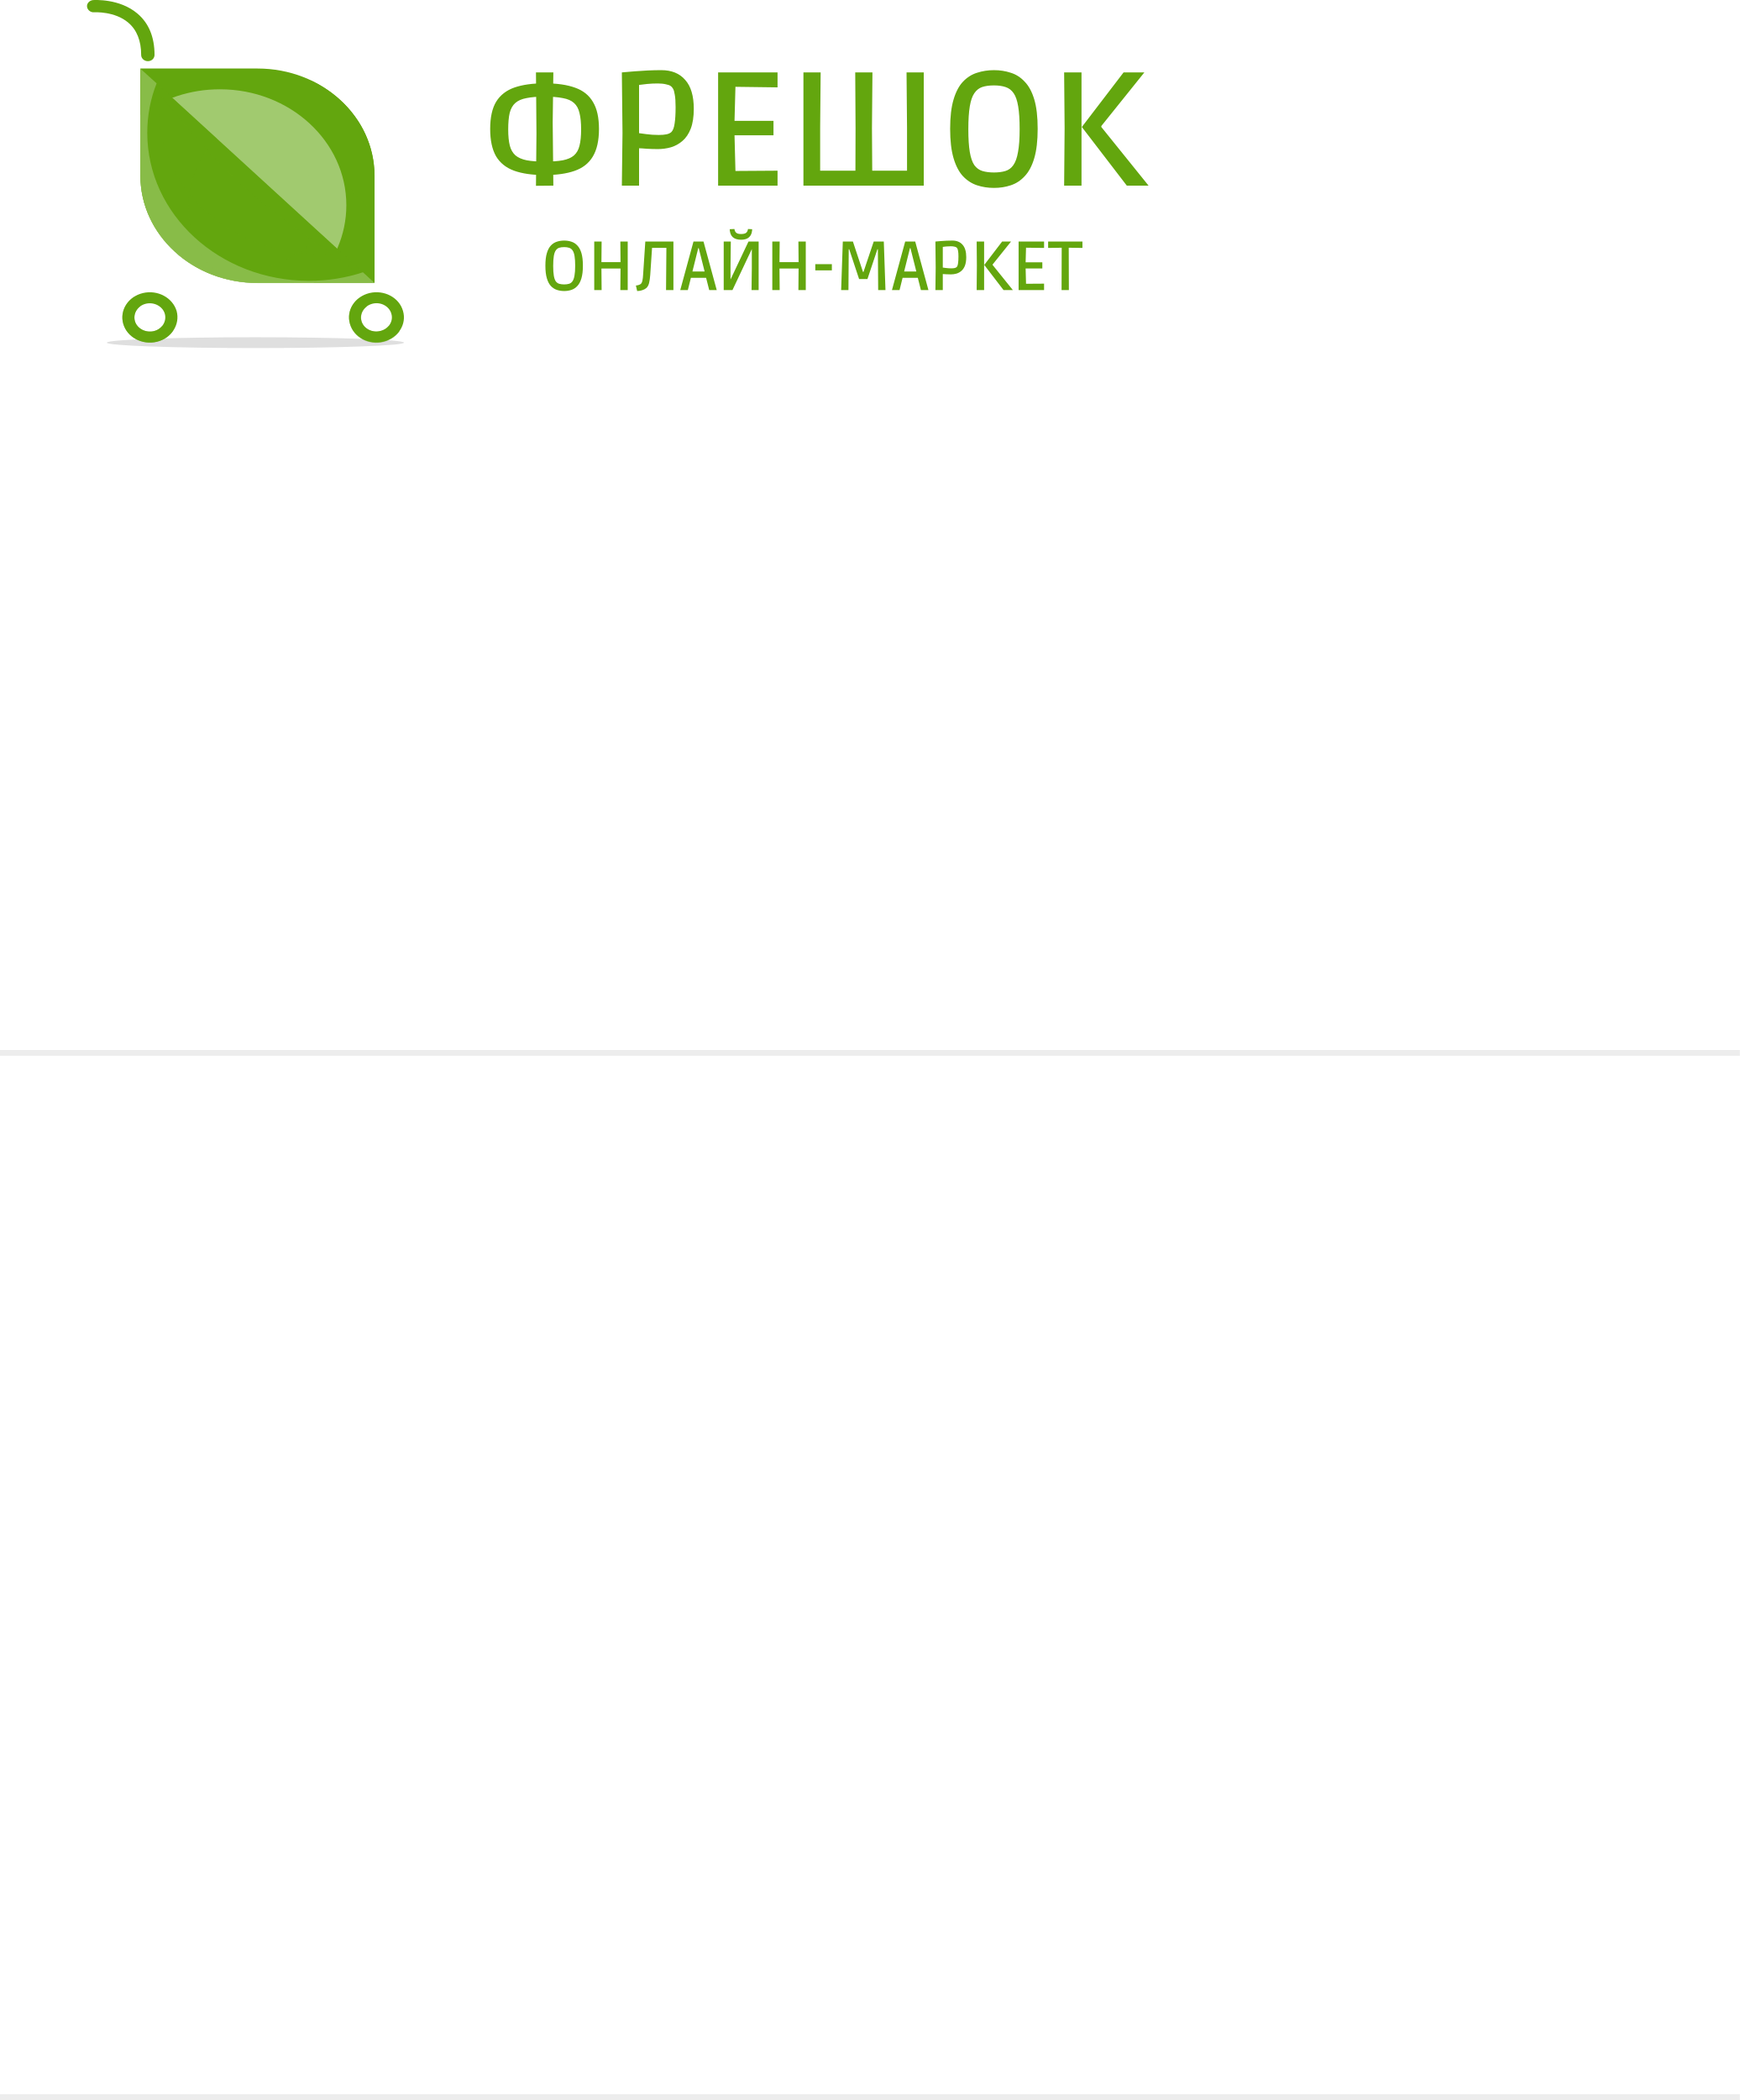
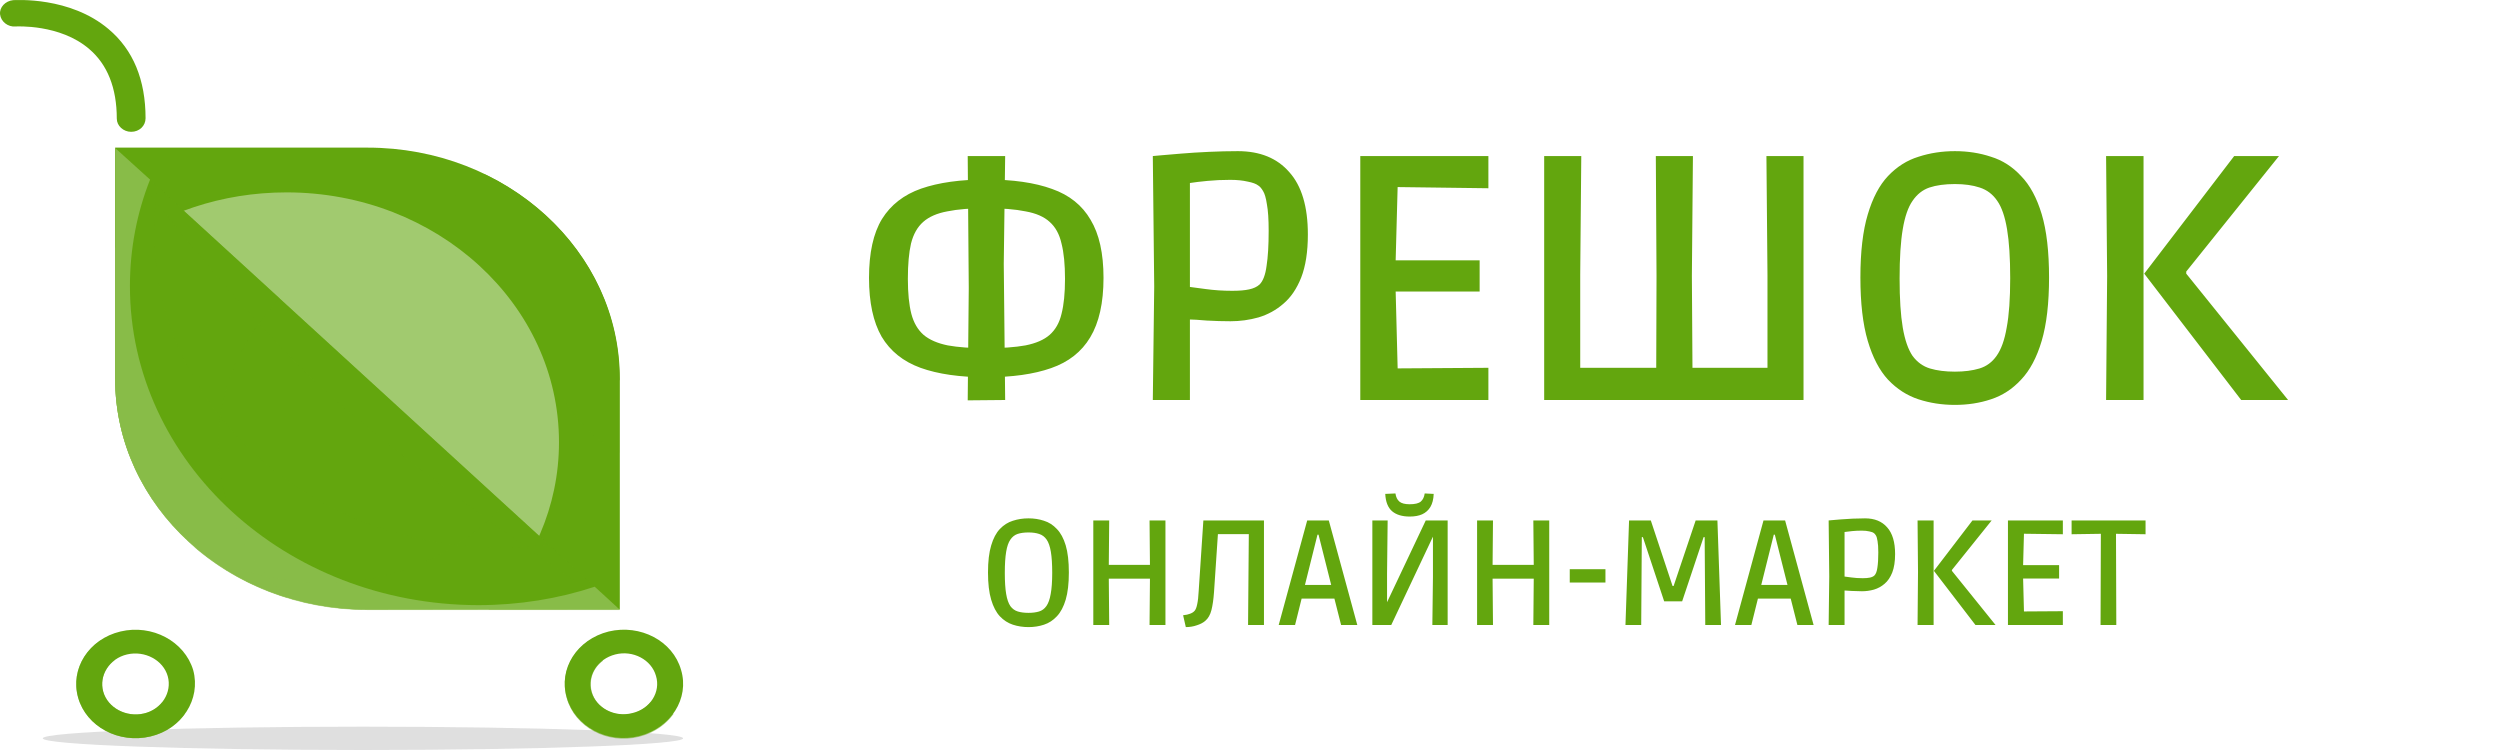
- <svg xmlns="http://www.w3.org/2000/svg" width="300" height="362" viewBox="0 0 300 362" fill="none">
-   <line y1="181.5" x2="300" y2="181.5" stroke="#C1C1C1" stroke-opacity="0.3" />
-   <line y1="361.5" x2="300" y2="361.5" stroke="#C1C1C1" stroke-opacity="0.3" />
-   <path d="M93.901 30.18C91.792 30.18 90.037 29.928 88.637 29.424C87.256 28.92 86.22 28.089 85.529 26.932C84.857 25.756 84.521 24.188 84.521 22.228C84.521 20.231 84.866 18.663 85.557 17.524C86.266 16.385 87.312 15.573 88.693 15.088C90.093 14.603 91.829 14.36 93.901 14.36C96.029 14.36 97.784 14.612 99.165 15.116C100.546 15.601 101.573 16.423 102.245 17.58C102.936 18.719 103.281 20.268 103.281 22.228C103.281 24.225 102.926 25.812 102.217 26.988C101.526 28.145 100.481 28.967 99.081 29.452C97.7 29.937 95.973 30.18 93.901 30.18ZM93.901 27.856C95.17 27.856 96.216 27.781 97.037 27.632C97.877 27.464 98.521 27.184 98.969 26.792C99.436 26.381 99.753 25.821 99.921 25.112C100.108 24.384 100.201 23.451 100.201 22.312C100.201 21.155 100.108 20.212 99.921 19.484C99.753 18.737 99.436 18.159 98.969 17.748C98.521 17.337 97.877 17.057 97.037 16.908C96.216 16.74 95.17 16.656 93.901 16.656C92.65 16.656 91.614 16.74 90.793 16.908C89.972 17.057 89.328 17.337 88.861 17.748C88.394 18.159 88.068 18.737 87.881 19.484C87.713 20.212 87.629 21.155 87.629 22.312C87.629 23.451 87.722 24.384 87.909 25.112C88.096 25.821 88.422 26.381 88.889 26.792C89.356 27.184 90 27.464 90.821 27.632C91.642 27.781 92.669 27.856 93.901 27.856ZM92.417 32.028L92.501 23.04L92.417 12.484H95.413L95.301 21.108L95.413 32L92.417 32.028ZM107.225 32L107.337 22.928L107.225 12.484C107.225 12.484 107.43 12.465 107.841 12.428C108.27 12.391 108.821 12.344 109.493 12.288C110.165 12.232 110.902 12.185 111.705 12.148C112.508 12.111 113.282 12.092 114.029 12.092C115.802 12.092 117.174 12.652 118.145 13.772C119.134 14.873 119.629 16.535 119.629 18.756C119.629 20.137 119.452 21.285 119.097 22.2C118.742 23.096 118.266 23.796 117.669 24.3C117.09 24.804 116.428 25.168 115.681 25.392C114.953 25.597 114.206 25.7 113.441 25.7C112.825 25.7 112.19 25.681 111.537 25.644C110.884 25.588 110.436 25.56 110.193 25.56V32H107.225ZM113.581 23.264C114.141 23.264 114.589 23.227 114.925 23.152C115.28 23.077 115.56 22.947 115.765 22.76C116.045 22.48 116.232 21.985 116.325 21.276C116.437 20.567 116.493 19.633 116.493 18.476C116.493 17.543 116.446 16.833 116.353 16.348C116.278 15.844 116.176 15.489 116.045 15.284C115.914 15.06 115.784 14.911 115.653 14.836C115.485 14.705 115.205 14.603 114.813 14.528C114.421 14.435 113.954 14.388 113.413 14.388C112.778 14.388 112.172 14.416 111.593 14.472C111.014 14.528 110.548 14.584 110.193 14.64V22.956C110.38 22.975 110.8 23.031 111.453 23.124C112.125 23.217 112.834 23.264 113.581 23.264ZM123.823 32V12.484H134.071V15.06L125.475 14.948L126.847 13.632L126.623 21.92L125.335 20.828H133.371V23.32H125.335L126.623 22.172L126.847 30.824L125.475 29.48L134.071 29.424V32H123.823ZM138.534 32V12.484H141.502L141.418 21.948V30.768L140.074 29.424H148.838L147.494 30.768L147.522 22.088L147.466 12.484H150.434L150.35 22.088L150.406 30.768L149.062 29.424H157.742L156.398 30.768V22.004L156.314 12.484H159.282V32H138.534ZM171.392 32.392C170.366 32.392 169.395 32.243 168.48 31.944C167.566 31.645 166.754 31.123 166.044 30.376C165.354 29.629 164.812 28.593 164.42 27.268C164.028 25.943 163.832 24.253 163.832 22.2C163.832 20.147 164.028 18.467 164.42 17.16C164.812 15.835 165.354 14.808 166.044 14.08C166.754 13.333 167.566 12.82 168.48 12.54C169.395 12.241 170.366 12.092 171.392 12.092C172.419 12.092 173.38 12.241 174.276 12.54C175.191 12.82 175.994 13.333 176.684 14.08C177.394 14.808 177.944 15.825 178.336 17.132C178.728 18.439 178.924 20.128 178.924 22.2C178.924 24.253 178.728 25.943 178.336 27.268C177.944 28.593 177.394 29.629 176.684 30.376C175.994 31.123 175.191 31.645 174.276 31.944C173.38 32.243 172.419 32.392 171.392 32.392ZM171.392 29.732C172.139 29.732 172.792 29.648 173.352 29.48C173.912 29.312 174.37 28.976 174.724 28.472C175.098 27.949 175.368 27.193 175.536 26.204C175.723 25.215 175.816 23.899 175.816 22.256C175.816 20.632 175.732 19.325 175.564 18.336C175.396 17.328 175.135 16.572 174.78 16.068C174.426 15.545 173.959 15.191 173.38 15.004C172.82 14.817 172.158 14.724 171.392 14.724C170.59 14.724 169.908 14.817 169.348 15.004C168.807 15.191 168.359 15.545 168.004 16.068C167.65 16.572 167.388 17.328 167.22 18.336C167.052 19.325 166.968 20.641 166.968 22.284C166.968 23.908 167.052 25.215 167.22 26.204C167.388 27.193 167.65 27.949 168.004 28.472C168.378 28.976 168.844 29.312 169.404 29.48C169.964 29.648 170.627 29.732 171.392 29.732ZM194.295 32L186.539 21.892L193.735 12.484H197.319L189.899 21.724V21.892L198.047 32H194.295ZM183.487 32L183.571 22.088L183.487 12.484H186.483V32H183.487Z" fill="#63A60E" />
-   <path d="M97.281 50.168C96.841 50.168 96.424 50.104 96.032 49.976C95.641 49.848 95.293 49.624 94.989 49.304C94.692 48.984 94.46 48.54 94.293 47.972C94.124 47.404 94.04 46.68 94.04 45.8C94.04 44.92 94.124 44.2 94.293 43.64C94.46 43.072 94.692 42.632 94.989 42.32C95.293 42 95.641 41.78 96.032 41.66C96.424 41.532 96.841 41.468 97.281 41.468C97.721 41.468 98.132 41.532 98.516 41.66C98.909 41.78 99.252 42 99.549 42.32C99.853 42.632 100.088 43.068 100.256 43.628C100.424 44.188 100.508 44.912 100.508 45.8C100.508 46.68 100.424 47.404 100.256 47.972C100.088 48.54 99.853 48.984 99.549 49.304C99.252 49.624 98.909 49.848 98.516 49.976C98.132 50.104 97.721 50.168 97.281 50.168ZM97.281 49.028C97.6 49.028 97.88 48.992 98.121 48.92C98.361 48.848 98.556 48.704 98.709 48.488C98.868 48.264 98.984 47.94 99.056 47.516C99.136 47.092 99.177 46.528 99.177 45.824C99.177 45.128 99.141 44.568 99.069 44.144C98.996 43.712 98.885 43.388 98.733 43.172C98.581 42.948 98.38 42.796 98.132 42.716C97.892 42.636 97.609 42.596 97.281 42.596C96.936 42.596 96.644 42.636 96.404 42.716C96.172 42.796 95.981 42.948 95.829 43.172C95.677 43.388 95.564 43.712 95.493 44.144C95.421 44.568 95.385 45.132 95.385 45.836C95.385 46.532 95.421 47.092 95.493 47.516C95.564 47.94 95.677 48.264 95.829 48.488C95.989 48.704 96.189 48.848 96.428 48.92C96.668 48.992 96.953 49.028 97.281 49.028ZM102.464 50V41.636H103.736L103.7 45.608L103.136 45.188H107.564L107 45.608L106.964 41.636H108.236V50H106.964L107 45.872L107.564 46.292H103.136L103.7 45.872L103.736 50H102.464ZM109.865 50.168L109.649 49.22C109.761 49.204 109.865 49.188 109.961 49.172C110.057 49.148 110.137 49.124 110.201 49.1C110.361 49.044 110.485 48.964 110.573 48.86C110.661 48.756 110.729 48.58 110.777 48.332C110.833 48.084 110.873 47.724 110.897 47.252L111.269 41.636H116.117V50H114.845L114.905 42.728H112.433L112.121 47.372C112.081 47.94 112.013 48.416 111.917 48.8C111.821 49.184 111.653 49.476 111.413 49.676C111.245 49.82 111.021 49.936 110.741 50.024C110.469 50.12 110.177 50.168 109.865 50.168ZM117.296 50L119.576 41.636H121.304L123.584 50H122.288L121.64 47.444L122.312 47.888H118.592L119.24 47.444L118.604 50H117.296ZM119.252 47.372L118.82 46.796H122.072L121.64 47.372L120.344 42.224L121.052 42.776H119.84L120.536 42.224L119.252 47.372ZM124.788 50V41.636H126.012L125.964 45.884V48.176L129.06 41.636H130.812V50H129.588L129.636 46.148V42.932L126.3 50H124.788ZM127.776 41.324C127.168 41.324 126.696 41.18 126.36 40.892C126.032 40.604 125.852 40.144 125.82 39.512L126.636 39.476C126.676 39.764 126.78 39.98 126.948 40.124C127.116 40.268 127.392 40.34 127.776 40.34C128.2 40.34 128.496 40.268 128.664 40.124C128.832 39.98 128.936 39.764 128.976 39.476L129.696 39.512C129.68 39.936 129.592 40.284 129.432 40.556C129.272 40.82 129.052 41.016 128.772 41.144C128.5 41.264 128.168 41.324 127.776 41.324ZM133.167 50V41.636H134.439L134.403 45.608L133.839 45.188H138.267L137.703 45.608L137.667 41.636H138.939V50H137.667L137.703 45.872L138.267 46.292H133.839L134.403 45.872L134.439 50H133.167ZM140.58 46.604V45.536H143.436V46.604H140.58ZM145.037 50L145.325 41.636H147.065L148.805 46.88H148.889L150.653 41.636H152.393L152.681 50H151.421L151.373 42.968H151.289L149.573 48.104H148.133L146.429 42.968H146.345L146.297 50H145.037ZM153.8 50L156.08 41.636H157.808L160.088 50H158.792L158.144 47.444L158.816 47.888H155.096L155.744 47.444L155.108 50H153.8ZM155.756 47.372L155.324 46.796H158.576L158.144 47.372L156.848 42.224L157.556 42.776H156.344L157.04 42.224L155.756 47.372ZM161.292 50L161.34 46.112L161.292 41.636C161.292 41.636 161.38 41.628 161.556 41.612C161.74 41.596 161.976 41.576 162.264 41.552C162.552 41.528 162.868 41.508 163.212 41.492C163.556 41.476 163.888 41.468 164.208 41.468C164.968 41.468 165.556 41.708 165.972 42.188C166.396 42.66 166.608 43.372 166.608 44.324C166.608 44.916 166.532 45.408 166.38 45.8C166.228 46.184 166.024 46.484 165.768 46.7C165.52 46.916 165.236 47.072 164.916 47.168C164.604 47.256 164.284 47.3 163.956 47.3C163.692 47.3 163.42 47.292 163.14 47.276C162.86 47.252 162.668 47.24 162.564 47.24V50H161.292ZM164.016 46.256C164.256 46.256 164.448 46.24 164.592 46.208C164.744 46.176 164.864 46.12 164.952 46.04C165.072 45.92 165.152 45.708 165.192 45.404C165.24 45.1 165.264 44.7 165.264 44.204C165.264 43.804 165.244 43.5 165.204 43.292C165.172 43.076 165.128 42.924 165.072 42.836C165.016 42.74 164.96 42.676 164.904 42.644C164.832 42.588 164.712 42.544 164.544 42.512C164.376 42.472 164.176 42.452 163.944 42.452C163.672 42.452 163.412 42.464 163.164 42.488C162.916 42.512 162.716 42.536 162.564 42.56V46.124C162.644 46.132 162.824 46.156 163.104 46.196C163.392 46.236 163.696 46.256 164.016 46.256ZM173.037 50L169.713 45.668L172.797 41.636H174.333L171.153 45.596V45.668L174.645 50H173.037ZM168.405 50L168.441 45.752L168.405 41.636H169.689V50H168.405ZM175.636 50V41.636H180.028V42.74L176.344 42.692L176.932 42.128L176.836 45.68L176.284 45.212H179.728V46.28H176.284L176.836 45.788L176.932 49.496L176.344 48.92L180.028 48.896V50H175.636ZM183.044 50L183.068 42.704L180.728 42.74V41.636H186.644V42.74L184.28 42.704L184.304 50H183.044Z" fill="#63A60E" />
-   <path opacity="0.2" d="M69.648 59.067C69.648 58.555 58.174 58.134 44.037 58.134C29.899 58.134 18.425 58.555 18.425 59.067C18.425 59.579 29.899 60 44.037 60C58.207 60 69.648 59.579 69.648 59.067Z" fill="#5D5D5D" />
-   <path d="M44.398 11.81C55.544 11.81 64.585 20.087 64.585 30.291V48.773H44.398C33.253 48.773 24.212 40.495 24.212 30.291V11.81H44.398Z" fill="#63A60E" />
-   <path opacity="0.3" d="M61.692 20.78C60.015 22.555 58.996 24.873 58.996 27.402C58.996 31.164 61.232 34.445 64.552 36.221V30.291C64.552 26.83 63.533 23.579 61.692 20.78Z" fill="#63A60E" />
-   <path d="M53.769 13.947C50.612 15.602 48.508 18.703 48.508 22.285C48.508 27.582 53.209 31.887 58.996 31.887C61.034 31.887 62.941 31.345 64.552 30.412V30.291C64.552 23.188 60.18 17.017 53.769 13.947Z" fill="#63A60E" />
-   <path opacity="0.5" d="M37.922 15.391C32.727 15.391 27.96 17.046 24.212 19.846V30.32C24.212 40.525 33.253 48.802 44.398 48.802H54.065C57.582 45.25 59.719 40.555 59.719 35.377C59.719 24.331 49.955 15.391 37.922 15.391Z" fill="#E0EDCF" />
-   <path d="M64.552 48.743L44.398 48.773C33.253 48.773 24.212 40.495 24.212 30.291V11.84L64.552 48.743Z" fill="#63A60E" />
-   <path opacity="0.3" d="M27.335 18.432C27.335 32.458 39.763 43.806 55.051 43.806C56.366 43.806 57.648 43.716 58.897 43.565L27.598 14.94C27.434 16.084 27.335 17.258 27.335 18.432Z" fill="#63A60E" />
-   <path opacity="0.3" d="M64.552 48.773L24.376 11.99C29.11 18.462 34.568 25.024 40.124 30.442C44.464 34.656 56.99 44.077 64.552 48.773Z" fill="#63A60E" />
-   <path opacity="0.3" d="M37.396 23.88L24.212 11.84V30.321C24.212 38.478 29.998 45.401 37.987 47.84C34.568 44.679 32.464 40.345 32.464 35.589C32.464 31.074 34.338 26.98 37.396 23.88Z" fill="#63A60E" />
-   <path opacity="0.3" d="M55.347 40.345C51.927 44.167 46.733 46.636 40.913 46.636C37.034 46.636 33.417 45.552 30.425 43.686C34.042 46.846 38.941 48.803 44.366 48.803H64.552V48.773L55.347 40.345Z" fill="#63A60E" />
-   <path opacity="0.3" d="M25.395 22.887C25.395 19.907 25.954 17.017 27.006 14.368L24.212 11.84V30.321C24.212 40.525 33.253 48.803 44.398 48.803H64.585V48.773L62.58 46.937C59.654 47.9 56.53 48.411 53.242 48.411C37.856 48.381 25.395 36.973 25.395 22.887Z" fill="#E0EDCF" />
-   <path d="M64.224 52.355C65.637 51.993 67.117 52.776 67.478 54.07C67.873 55.365 67.018 56.719 65.572 57.05C64.158 57.411 62.678 56.629 62.317 55.334C61.955 54.04 62.81 52.716 64.224 52.355ZM63.697 50.519C61.166 51.151 59.654 53.498 60.344 55.816C61.002 58.134 63.599 59.518 66.13 58.886C68.662 58.254 70.174 55.876 69.484 53.589C68.826 51.271 66.229 49.916 63.697 50.519Z" fill="#63A60E" />
-   <path opacity="0.5" d="M67.05 56.177C66.689 56.598 66.196 56.929 65.604 57.08C64.19 57.441 62.711 56.658 62.349 55.364C62.086 54.401 62.448 53.438 63.237 52.866C62.842 52.354 62.513 51.782 62.185 51.21C60.606 52.234 59.817 54.07 60.343 55.876C61.001 58.194 63.598 59.578 66.13 58.946C67.314 58.645 68.267 57.983 68.892 57.11C68.267 56.809 67.642 56.508 67.05 56.177Z" fill="#63A60E" />
-   <path d="M25.165 52.355C26.578 52.023 28.058 52.806 28.42 54.1C28.781 55.395 27.927 56.749 26.513 57.08C25.099 57.411 23.619 56.629 23.258 55.334C22.896 54.04 23.751 52.686 25.165 52.355ZM24.639 50.519C22.107 51.12 20.595 53.498 21.252 55.816C21.91 58.134 24.507 59.518 27.039 58.916C29.57 58.314 31.083 55.937 30.458 53.619C29.768 51.301 27.17 49.916 24.639 50.519Z" fill="#63A60E" />
-   <path opacity="0.5" d="M27.96 56.207C27.598 56.628 27.105 56.959 26.513 57.08C25.099 57.411 23.62 56.628 23.258 55.334C22.995 54.371 23.39 53.408 24.146 52.836C23.751 52.324 23.423 51.752 23.127 51.18C21.549 52.174 20.727 54.01 21.253 55.816C21.91 58.133 24.508 59.518 27.039 58.916C28.223 58.645 29.209 57.953 29.801 57.08C29.143 56.839 28.552 56.538 27.96 56.207Z" fill="#63A60E" />
-   <path d="M25.494 10.546C24.869 10.546 24.343 10.064 24.343 9.492C24.343 7.024 23.587 5.158 22.14 3.924C19.806 1.907 16.288 2.118 16.255 2.118C15.631 2.178 15.072 1.726 15.006 1.154C14.94 0.582 15.433 0.071 16.058 0.011C16.255 0.011 20.595 -0.29 23.686 2.328C25.658 3.984 26.645 6.392 26.645 9.462C26.645 10.064 26.151 10.546 25.494 10.546Z" fill="#63A60E" />
+ <svg xmlns="http://www.w3.org/2000/svg" width="200" height="60" viewBox="0 0 200 60" fill="none">
+   <path d="M78.901 30.18C76.792 30.18 75.037 29.928 73.637 29.424C72.256 28.92 71.22 28.089 70.529 26.932C69.857 25.756 69.521 24.188 69.521 22.228C69.521 20.231 69.866 18.663 70.557 17.524C71.266 16.385 72.312 15.573 73.693 15.088C75.093 14.603 76.829 14.36 78.901 14.36C81.029 14.36 82.784 14.612 84.165 15.116C85.546 15.601 86.573 16.423 87.245 17.58C87.936 18.719 88.281 20.268 88.281 22.228C88.281 24.225 87.926 25.812 87.217 26.988C86.526 28.145 85.481 28.967 84.081 29.452C82.7 29.937 80.973 30.18 78.901 30.18ZM78.901 27.856C80.17 27.856 81.216 27.781 82.037 27.632C82.877 27.464 83.521 27.184 83.969 26.792C84.436 26.381 84.753 25.821 84.921 25.112C85.108 24.384 85.201 23.451 85.201 22.312C85.201 21.155 85.108 20.212 84.921 19.484C84.753 18.737 84.436 18.159 83.969 17.748C83.521 17.337 82.877 17.057 82.037 16.908C81.216 16.74 80.17 16.656 78.901 16.656C77.65 16.656 76.614 16.74 75.793 16.908C74.972 17.057 74.328 17.337 73.861 17.748C73.394 18.159 73.068 18.737 72.881 19.484C72.713 20.212 72.629 21.155 72.629 22.312C72.629 23.451 72.722 24.384 72.909 25.112C73.096 25.821 73.422 26.381 73.889 26.792C74.356 27.184 75 27.464 75.821 27.632C76.642 27.781 77.669 27.856 78.901 27.856ZM77.417 32.028L77.501 23.04L77.417 12.484H80.413L80.301 21.108L80.413 32L77.417 32.028ZM92.225 32L92.337 22.928L92.225 12.484C92.225 12.484 92.43 12.465 92.841 12.428C93.27 12.391 93.821 12.344 94.493 12.288C95.165 12.232 95.902 12.185 96.705 12.148C97.508 12.111 98.282 12.092 99.029 12.092C100.802 12.092 102.174 12.652 103.145 13.772C104.134 14.873 104.629 16.535 104.629 18.756C104.629 20.137 104.452 21.285 104.097 22.2C103.742 23.096 103.266 23.796 102.669 24.3C102.09 24.804 101.428 25.168 100.681 25.392C99.953 25.597 99.206 25.7 98.441 25.7C97.825 25.7 97.19 25.681 96.537 25.644C95.884 25.588 95.436 25.56 95.193 25.56V32H92.225ZM98.581 23.264C99.141 23.264 99.589 23.227 99.925 23.152C100.28 23.077 100.56 22.947 100.765 22.76C101.045 22.48 101.232 21.985 101.325 21.276C101.437 20.567 101.493 19.633 101.493 18.476C101.493 17.543 101.446 16.833 101.353 16.348C101.278 15.844 101.176 15.489 101.045 15.284C100.914 15.06 100.784 14.911 100.653 14.836C100.485 14.705 100.205 14.603 99.813 14.528C99.421 14.435 98.954 14.388 98.413 14.388C97.778 14.388 97.172 14.416 96.593 14.472C96.014 14.528 95.548 14.584 95.193 14.64V22.956C95.38 22.975 95.8 23.031 96.453 23.124C97.125 23.217 97.834 23.264 98.581 23.264ZM108.823 32V12.484H119.071V15.06L110.475 14.948L111.847 13.632L111.623 21.92L110.335 20.828H118.371V23.32H110.335L111.623 22.172L111.847 30.824L110.475 29.48L119.071 29.424V32H108.823ZM123.534 32V12.484H126.502L126.418 21.948V30.768L125.074 29.424H133.838L132.494 30.768L132.522 22.088L132.466 12.484H135.434L135.35 22.088L135.406 30.768L134.062 29.424H142.742L141.398 30.768V22.004L141.314 12.484H144.282V32H123.534ZM156.392 32.392C155.366 32.392 154.395 32.243 153.48 31.944C152.566 31.645 151.754 31.123 151.044 30.376C150.354 29.629 149.812 28.593 149.42 27.268C149.028 25.943 148.832 24.253 148.832 22.2C148.832 20.147 149.028 18.467 149.42 17.16C149.812 15.835 150.354 14.808 151.044 14.08C151.754 13.333 152.566 12.82 153.48 12.54C154.395 12.241 155.366 12.092 156.392 12.092C157.419 12.092 158.38 12.241 159.276 12.54C160.191 12.82 160.994 13.333 161.684 14.08C162.394 14.808 162.944 15.825 163.336 17.132C163.728 18.439 163.924 20.128 163.924 22.2C163.924 24.253 163.728 25.943 163.336 27.268C162.944 28.593 162.394 29.629 161.684 30.376C160.994 31.123 160.191 31.645 159.276 31.944C158.38 32.243 157.419 32.392 156.392 32.392ZM156.392 29.732C157.139 29.732 157.792 29.648 158.352 29.48C158.912 29.312 159.37 28.976 159.724 28.472C160.098 27.949 160.368 27.193 160.536 26.204C160.723 25.215 160.816 23.899 160.816 22.256C160.816 20.632 160.732 19.325 160.564 18.336C160.396 17.328 160.135 16.572 159.78 16.068C159.426 15.545 158.959 15.191 158.38 15.004C157.82 14.817 157.158 14.724 156.392 14.724C155.59 14.724 154.908 14.817 154.348 15.004C153.807 15.191 153.359 15.545 153.004 16.068C152.65 16.572 152.388 17.328 152.22 18.336C152.052 19.325 151.968 20.641 151.968 22.284C151.968 23.908 152.052 25.215 152.22 26.204C152.388 27.193 152.65 27.949 153.004 28.472C153.378 28.976 153.844 29.312 154.404 29.48C154.964 29.648 155.627 29.732 156.392 29.732ZM179.295 32L171.539 21.892L178.735 12.484H182.319L174.899 21.724V21.892L183.047 32H179.295ZM168.487 32L168.571 22.088L168.487 12.484H171.483V32H168.487Z" fill="#63A60E" />
+   <path d="M82.281 50.168C81.841 50.168 81.424 50.104 81.032 49.976C80.641 49.848 80.293 49.624 79.989 49.304C79.692 48.984 79.46 48.54 79.293 47.972C79.124 47.404 79.04 46.68 79.04 45.8C79.04 44.92 79.124 44.2 79.293 43.64C79.46 43.072 79.692 42.632 79.989 42.32C80.293 42 80.641 41.78 81.032 41.66C81.424 41.532 81.841 41.468 82.281 41.468C82.721 41.468 83.132 41.532 83.516 41.66C83.909 41.78 84.252 42 84.549 42.32C84.853 42.632 85.088 43.068 85.257 43.628C85.424 44.188 85.508 44.912 85.508 45.8C85.508 46.68 85.424 47.404 85.257 47.972C85.088 48.54 84.853 48.984 84.549 49.304C84.252 49.624 83.909 49.848 83.516 49.976C83.132 50.104 82.721 50.168 82.281 50.168ZM82.281 49.028C82.6 49.028 82.88 48.992 83.121 48.92C83.361 48.848 83.556 48.704 83.709 48.488C83.868 48.264 83.984 47.94 84.056 47.516C84.136 47.092 84.177 46.528 84.177 45.824C84.177 45.128 84.141 44.568 84.069 44.144C83.996 43.712 83.885 43.388 83.733 43.172C83.581 42.948 83.38 42.796 83.132 42.716C82.892 42.636 82.609 42.596 82.281 42.596C81.936 42.596 81.644 42.636 81.404 42.716C81.172 42.796 80.981 42.948 80.829 43.172C80.677 43.388 80.564 43.712 80.493 44.144C80.421 44.568 80.385 45.132 80.385 45.836C80.385 46.532 80.421 47.092 80.493 47.516C80.564 47.94 80.677 48.264 80.829 48.488C80.989 48.704 81.189 48.848 81.428 48.92C81.668 48.992 81.953 49.028 82.281 49.028ZM87.464 50V41.636H88.736L88.7 45.608L88.136 45.188H92.564L92 45.608L91.964 41.636H93.236V50H91.964L92 45.872L92.564 46.292H88.136L88.7 45.872L88.736 50H87.464ZM94.865 50.168L94.649 49.22C94.761 49.204 94.865 49.188 94.961 49.172C95.057 49.148 95.137 49.124 95.201 49.1C95.361 49.044 95.485 48.964 95.573 48.86C95.661 48.756 95.729 48.58 95.777 48.332C95.833 48.084 95.873 47.724 95.897 47.252L96.269 41.636H101.117V50H99.845L99.905 42.728H97.433L97.121 47.372C97.081 47.94 97.013 48.416 96.917 48.8C96.821 49.184 96.653 49.476 96.413 49.676C96.245 49.82 96.021 49.936 95.741 50.024C95.469 50.12 95.177 50.168 94.865 50.168ZM102.296 50L104.576 41.636H106.304L108.584 50H107.288L106.64 47.444L107.312 47.888H103.592L104.24 47.444L103.604 50H102.296ZM104.252 47.372L103.82 46.796H107.072L106.64 47.372L105.344 42.224L106.052 42.776H104.84L105.536 42.224L104.252 47.372ZM109.788 50V41.636H111.012L110.964 45.884V48.176L114.06 41.636H115.812V50H114.588L114.636 46.148V42.932L111.3 50H109.788ZM112.776 41.324C112.168 41.324 111.696 41.18 111.36 40.892C111.032 40.604 110.852 40.144 110.82 39.512L111.636 39.476C111.676 39.764 111.78 39.98 111.948 40.124C112.116 40.268 112.392 40.34 112.776 40.34C113.2 40.34 113.496 40.268 113.664 40.124C113.832 39.98 113.936 39.764 113.976 39.476L114.696 39.512C114.68 39.936 114.592 40.284 114.432 40.556C114.272 40.82 114.052 41.016 113.772 41.144C113.5 41.264 113.168 41.324 112.776 41.324ZM118.167 50V41.636H119.439L119.403 45.608L118.839 45.188H123.267L122.703 45.608L122.667 41.636H123.939V50H122.667L122.703 45.872L123.267 46.292H118.839L119.403 45.872L119.439 50H118.167ZM125.58 46.604V45.536H128.436V46.604H125.58ZM130.037 50L130.325 41.636H132.065L133.805 46.88H133.889L135.653 41.636H137.393L137.681 50H136.421L136.373 42.968H136.289L134.573 48.104H133.133L131.429 42.968H131.345L131.297 50H130.037ZM138.8 50L141.08 41.636H142.808L145.088 50H143.792L143.144 47.444L143.816 47.888H140.096L140.744 47.444L140.108 50H138.8ZM140.756 47.372L140.324 46.796H143.576L143.144 47.372L141.848 42.224L142.556 42.776H141.344L142.04 42.224L140.756 47.372ZM146.292 50L146.34 46.112L146.292 41.636C146.292 41.636 146.38 41.628 146.556 41.612C146.74 41.596 146.976 41.576 147.264 41.552C147.552 41.528 147.868 41.508 148.212 41.492C148.556 41.476 148.888 41.468 149.208 41.468C149.968 41.468 150.556 41.708 150.972 42.188C151.396 42.66 151.608 43.372 151.608 44.324C151.608 44.916 151.532 45.408 151.38 45.8C151.228 46.184 151.024 46.484 150.768 46.7C150.52 46.916 150.236 47.072 149.916 47.168C149.604 47.256 149.284 47.3 148.956 47.3C148.692 47.3 148.42 47.292 148.14 47.276C147.86 47.252 147.668 47.24 147.564 47.24V50H146.292ZM149.016 46.256C149.256 46.256 149.448 46.24 149.592 46.208C149.744 46.176 149.864 46.12 149.952 46.04C150.072 45.92 150.152 45.708 150.192 45.404C150.24 45.1 150.264 44.7 150.264 44.204C150.264 43.804 150.244 43.5 150.204 43.292C150.172 43.076 150.128 42.924 150.072 42.836C150.016 42.74 149.96 42.676 149.904 42.644C149.832 42.588 149.712 42.544 149.544 42.512C149.376 42.472 149.176 42.452 148.944 42.452C148.672 42.452 148.412 42.464 148.164 42.488C147.916 42.512 147.716 42.536 147.564 42.56V46.124C147.644 46.132 147.824 46.156 148.104 46.196C148.392 46.236 148.696 46.256 149.016 46.256ZM158.037 50L154.713 45.668L157.797 41.636H159.333L156.153 45.596V45.668L159.645 50H158.037ZM153.405 50L153.441 45.752L153.405 41.636H154.689V50H153.405ZM160.636 50V41.636H165.028V42.74L161.344 42.692L161.932 42.128L161.836 45.68L161.284 45.212H164.728V46.28H161.284L161.836 45.788L161.932 49.496L161.344 48.92L165.028 48.896V50H160.636ZM168.044 50L168.068 42.704L165.728 42.74V41.636H171.644V42.74L169.28 42.704L169.304 50H168.044Z" fill="#63A60E" />
+   <path opacity="0.2" d="M54.648 59.067C54.648 58.555 43.174 58.134 29.037 58.134C14.899 58.134 3.425 58.555 3.425 59.067C3.425 59.579 14.899 60 29.037 60C43.207 60 54.648 59.579 54.648 59.067Z" fill="#5D5D5D" />
+   <path d="M29.398 11.81C40.544 11.81 49.585 20.087 49.585 30.291V48.773H29.398C18.253 48.773 9.212 40.495 9.212 30.291V11.81H29.398Z" fill="#63A60E" />
+   <path opacity="0.3" d="M46.692 20.78C45.015 22.555 43.996 24.873 43.996 27.402C43.996 31.164 46.232 34.445 49.552 36.221V30.291C49.552 26.83 48.533 23.579 46.692 20.78Z" fill="#63A60E" />
+   <path d="M38.769 13.947C35.612 15.602 33.508 18.703 33.508 22.285C33.508 27.582 38.209 31.887 43.996 31.887C46.034 31.887 47.941 31.345 49.552 30.412V30.291C49.552 23.188 45.18 17.017 38.769 13.947Z" fill="#63A60E" />
+   <path opacity="0.5" d="M22.922 15.391C17.727 15.391 12.96 17.046 9.212 19.846V30.32C9.212 40.525 18.253 48.802 29.398 48.802H39.065C42.582 45.25 44.719 40.555 44.719 35.377C44.719 24.331 34.955 15.391 22.922 15.391Z" fill="#E0EDCF" />
+   <path d="M49.552 48.743L29.398 48.773C18.253 48.773 9.212 40.495 9.212 30.291V11.84L49.552 48.743Z" fill="#63A60E" />
+   <path opacity="0.3" d="M12.335 18.432C12.335 32.458 24.763 43.806 40.051 43.806C41.366 43.806 42.648 43.716 43.897 43.565L12.598 14.94C12.434 16.084 12.335 17.258 12.335 18.432Z" fill="#63A60E" />
+   <path opacity="0.3" d="M49.552 48.773L9.376 11.99C14.11 18.462 19.568 25.024 25.124 30.442C29.464 34.656 41.99 44.077 49.552 48.773Z" fill="#63A60E" />
+   <path opacity="0.3" d="M22.396 23.88L9.212 11.84V30.321C9.212 38.478 14.998 45.401 22.987 47.84C19.568 44.679 17.464 40.345 17.464 35.589C17.464 31.074 19.338 26.98 22.396 23.88Z" fill="#63A60E" />
+   <path opacity="0.3" d="M40.347 40.345C36.927 44.167 31.733 46.636 25.913 46.636C22.034 46.636 18.417 45.552 15.425 43.686C19.042 46.846 23.941 48.803 29.366 48.803H49.552V48.773L40.347 40.345Z" fill="#63A60E" />
+   <path opacity="0.3" d="M10.395 22.887C10.395 19.907 10.954 17.017 12.006 14.368L9.212 11.84V30.321C9.212 40.525 18.253 48.803 29.398 48.803H49.585V48.773L47.58 46.937C44.654 47.9 41.53 48.411 38.242 48.411C22.856 48.381 10.395 36.973 10.395 22.887Z" fill="#E0EDCF" />
+   <path d="M49.224 52.355C50.637 51.993 52.117 52.776 52.478 54.07C52.873 55.365 52.018 56.719 50.572 57.05C49.158 57.411 47.678 56.629 47.317 55.334C46.955 54.04 47.81 52.716 49.224 52.355ZM48.697 50.519C46.166 51.151 44.654 53.498 45.344 55.816C46.002 58.134 48.599 59.518 51.13 58.886C53.662 58.254 55.174 55.876 54.484 53.589C53.826 51.271 51.229 49.916 48.697 50.519Z" fill="#63A60E" />
+   <path opacity="0.5" d="M52.05 56.177C51.689 56.598 51.196 56.929 50.604 57.08C49.19 57.441 47.711 56.658 47.349 55.364C47.086 54.401 47.448 53.438 48.237 52.866C47.842 52.354 47.513 51.782 47.185 51.21C45.606 52.234 44.817 54.07 45.343 55.876C46.001 58.194 48.598 59.578 51.13 58.946C52.313 58.645 53.267 57.983 53.892 57.11C53.267 56.809 52.642 56.508 52.05 56.177Z" fill="#63A60E" />
+   <path d="M10.165 52.355C11.579 52.023 13.058 52.806 13.42 54.1C13.781 55.395 12.927 56.749 11.513 57.08C10.099 57.411 8.62 56.629 8.258 55.334C7.896 54.04 8.751 52.686 10.165 52.355ZM9.639 50.519C7.107 51.12 5.595 53.498 6.252 55.816C6.91 58.134 9.507 59.518 12.039 58.916C14.57 58.314 16.083 55.937 15.458 53.619C14.768 51.301 12.17 49.916 9.639 50.519Z" fill="#63A60E" />
+   <path opacity="0.5" d="M12.96 56.207C12.598 56.628 12.105 56.959 11.513 57.08C10.099 57.411 8.62 56.628 8.258 55.334C7.995 54.371 8.39 53.408 9.146 52.836C8.751 52.324 8.423 51.752 8.127 51.18C6.549 52.174 5.727 54.01 6.253 55.816C6.91 58.133 9.508 59.518 12.039 58.916C13.223 58.645 14.209 57.953 14.801 57.08C14.143 56.839 13.552 56.538 12.96 56.207Z" fill="#63A60E" />
+   <path d="M10.494 10.546C9.869 10.546 9.343 10.064 9.343 9.492C9.343 7.024 8.587 5.158 7.14 3.924C4.806 1.907 1.288 2.118 1.255 2.118C0.631 2.178 0.072 1.726 0.006 1.154C-0.06 0.582 0.433 0.071 1.058 0.011C1.255 0.011 5.595 -0.29 8.686 2.328C10.658 3.984 11.645 6.392 11.645 9.462C11.645 10.064 11.151 10.546 10.494 10.546Z" fill="#63A60E" />
</svg>
